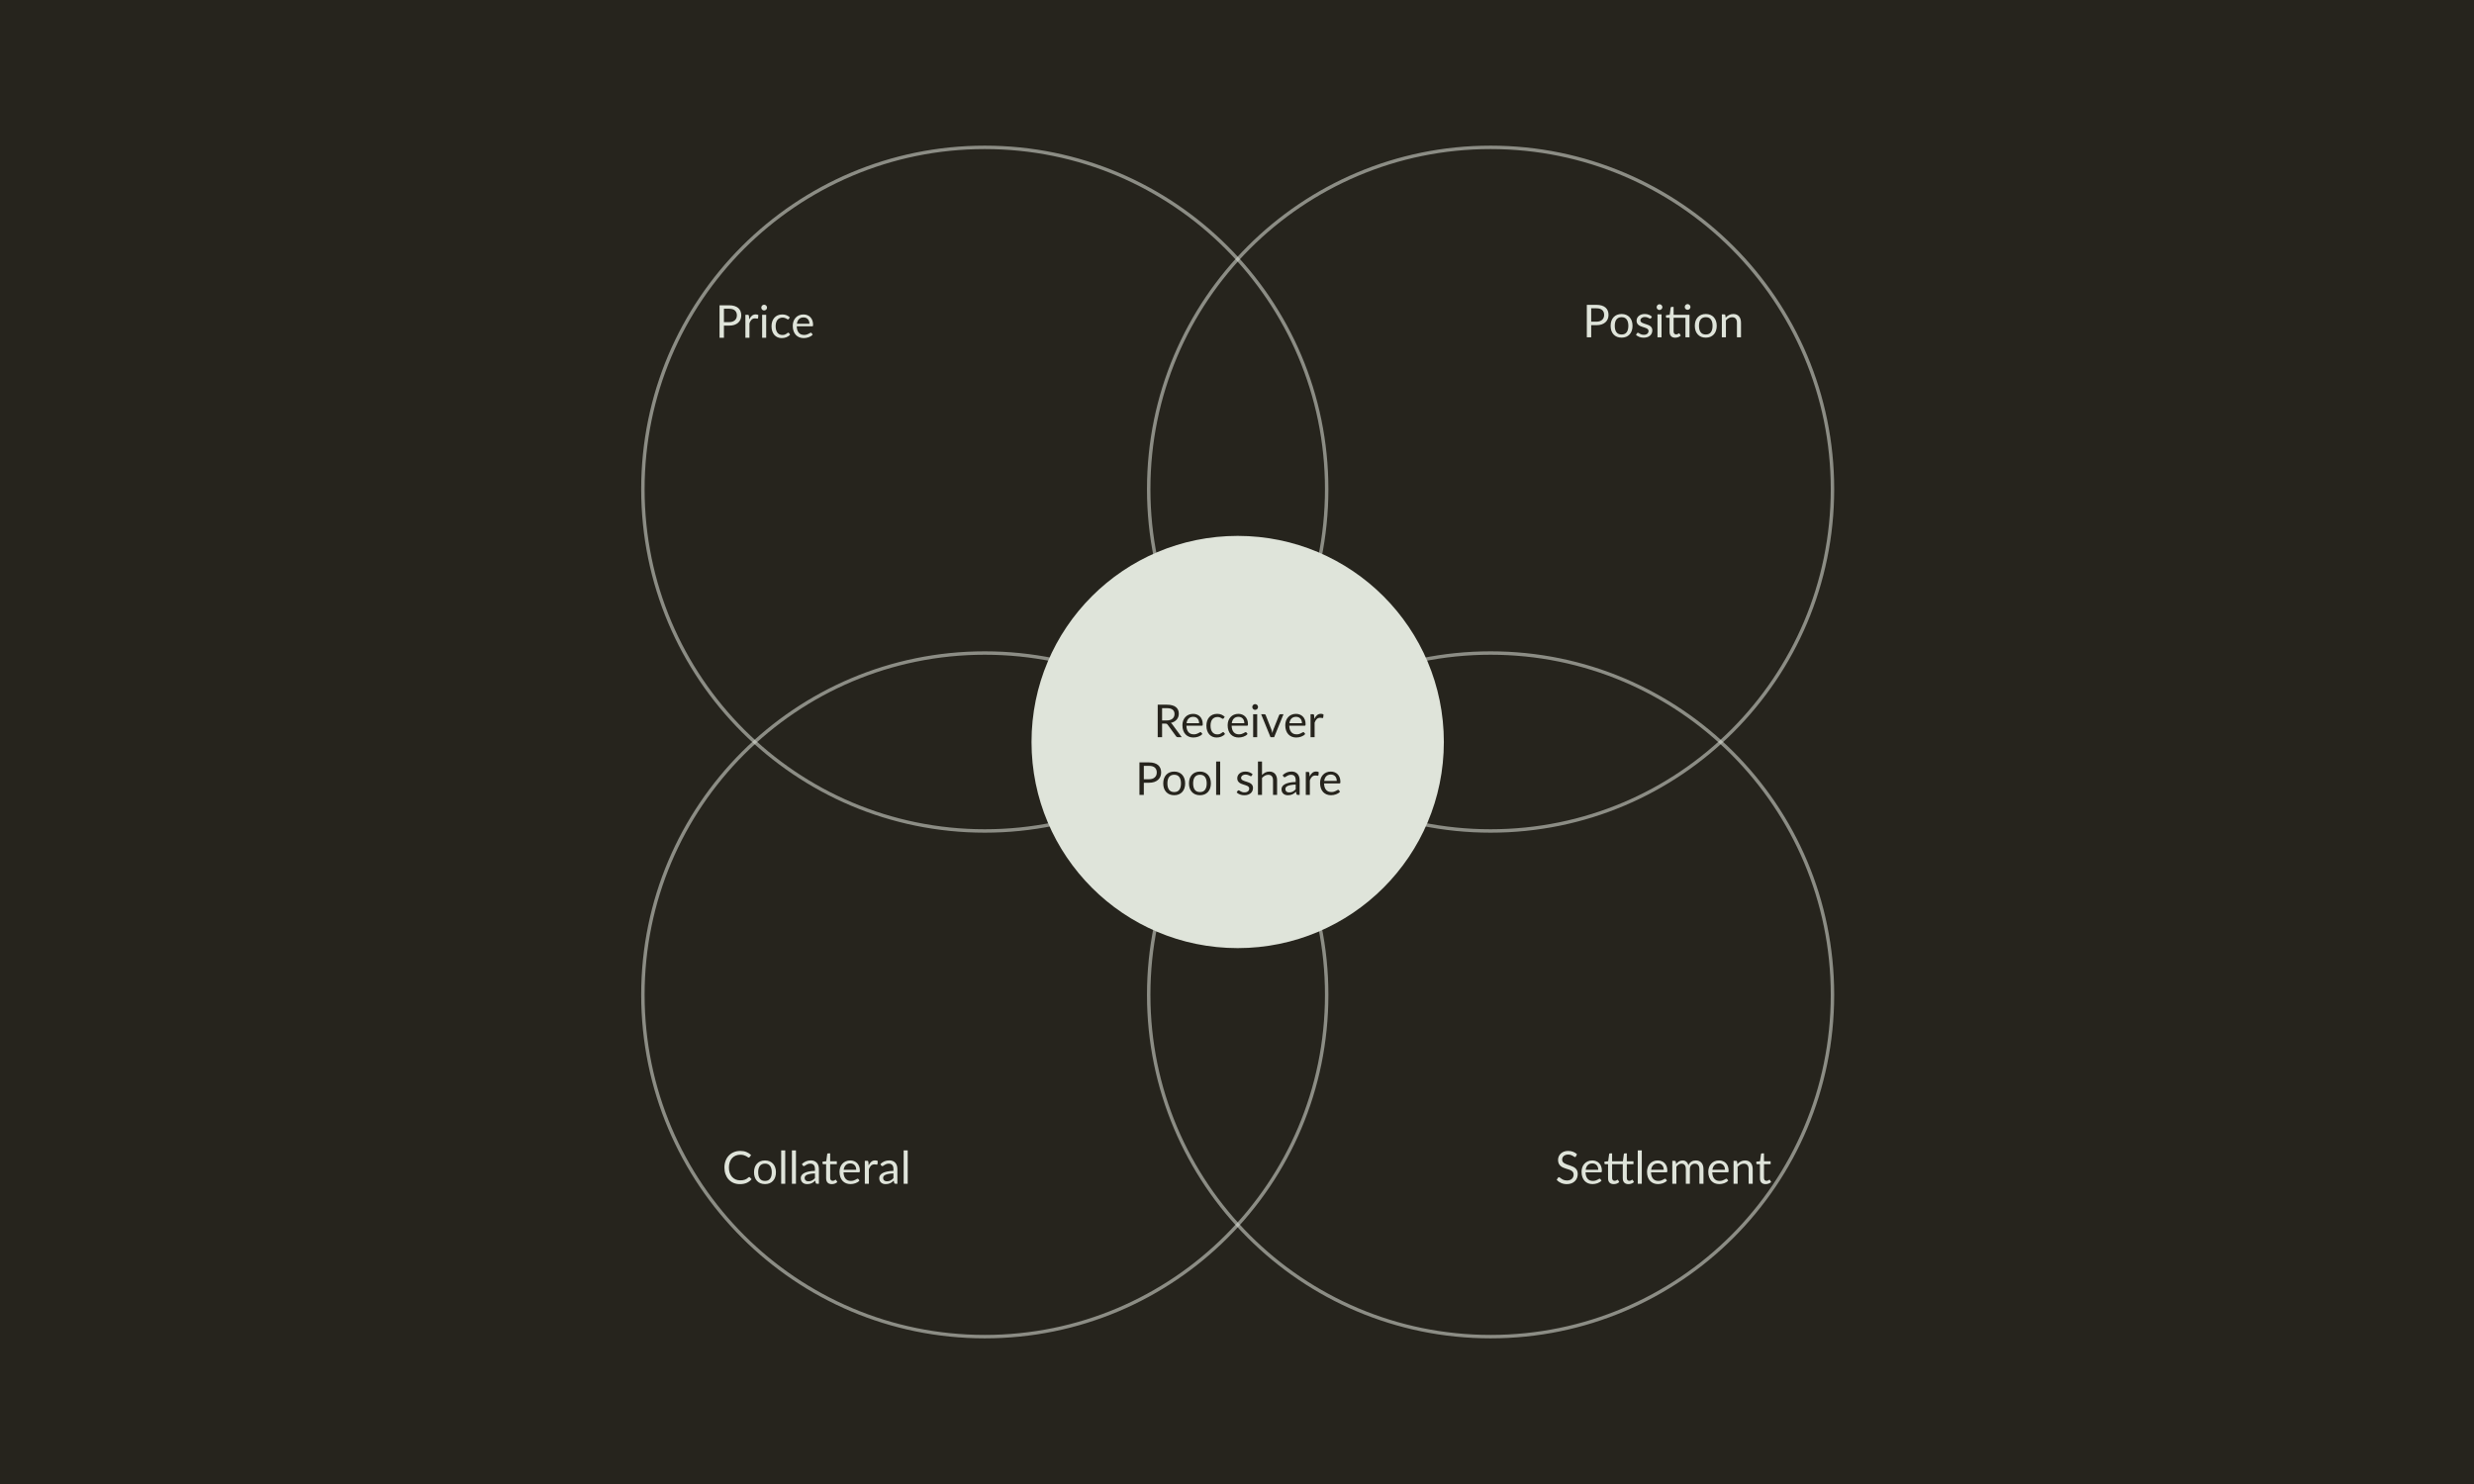
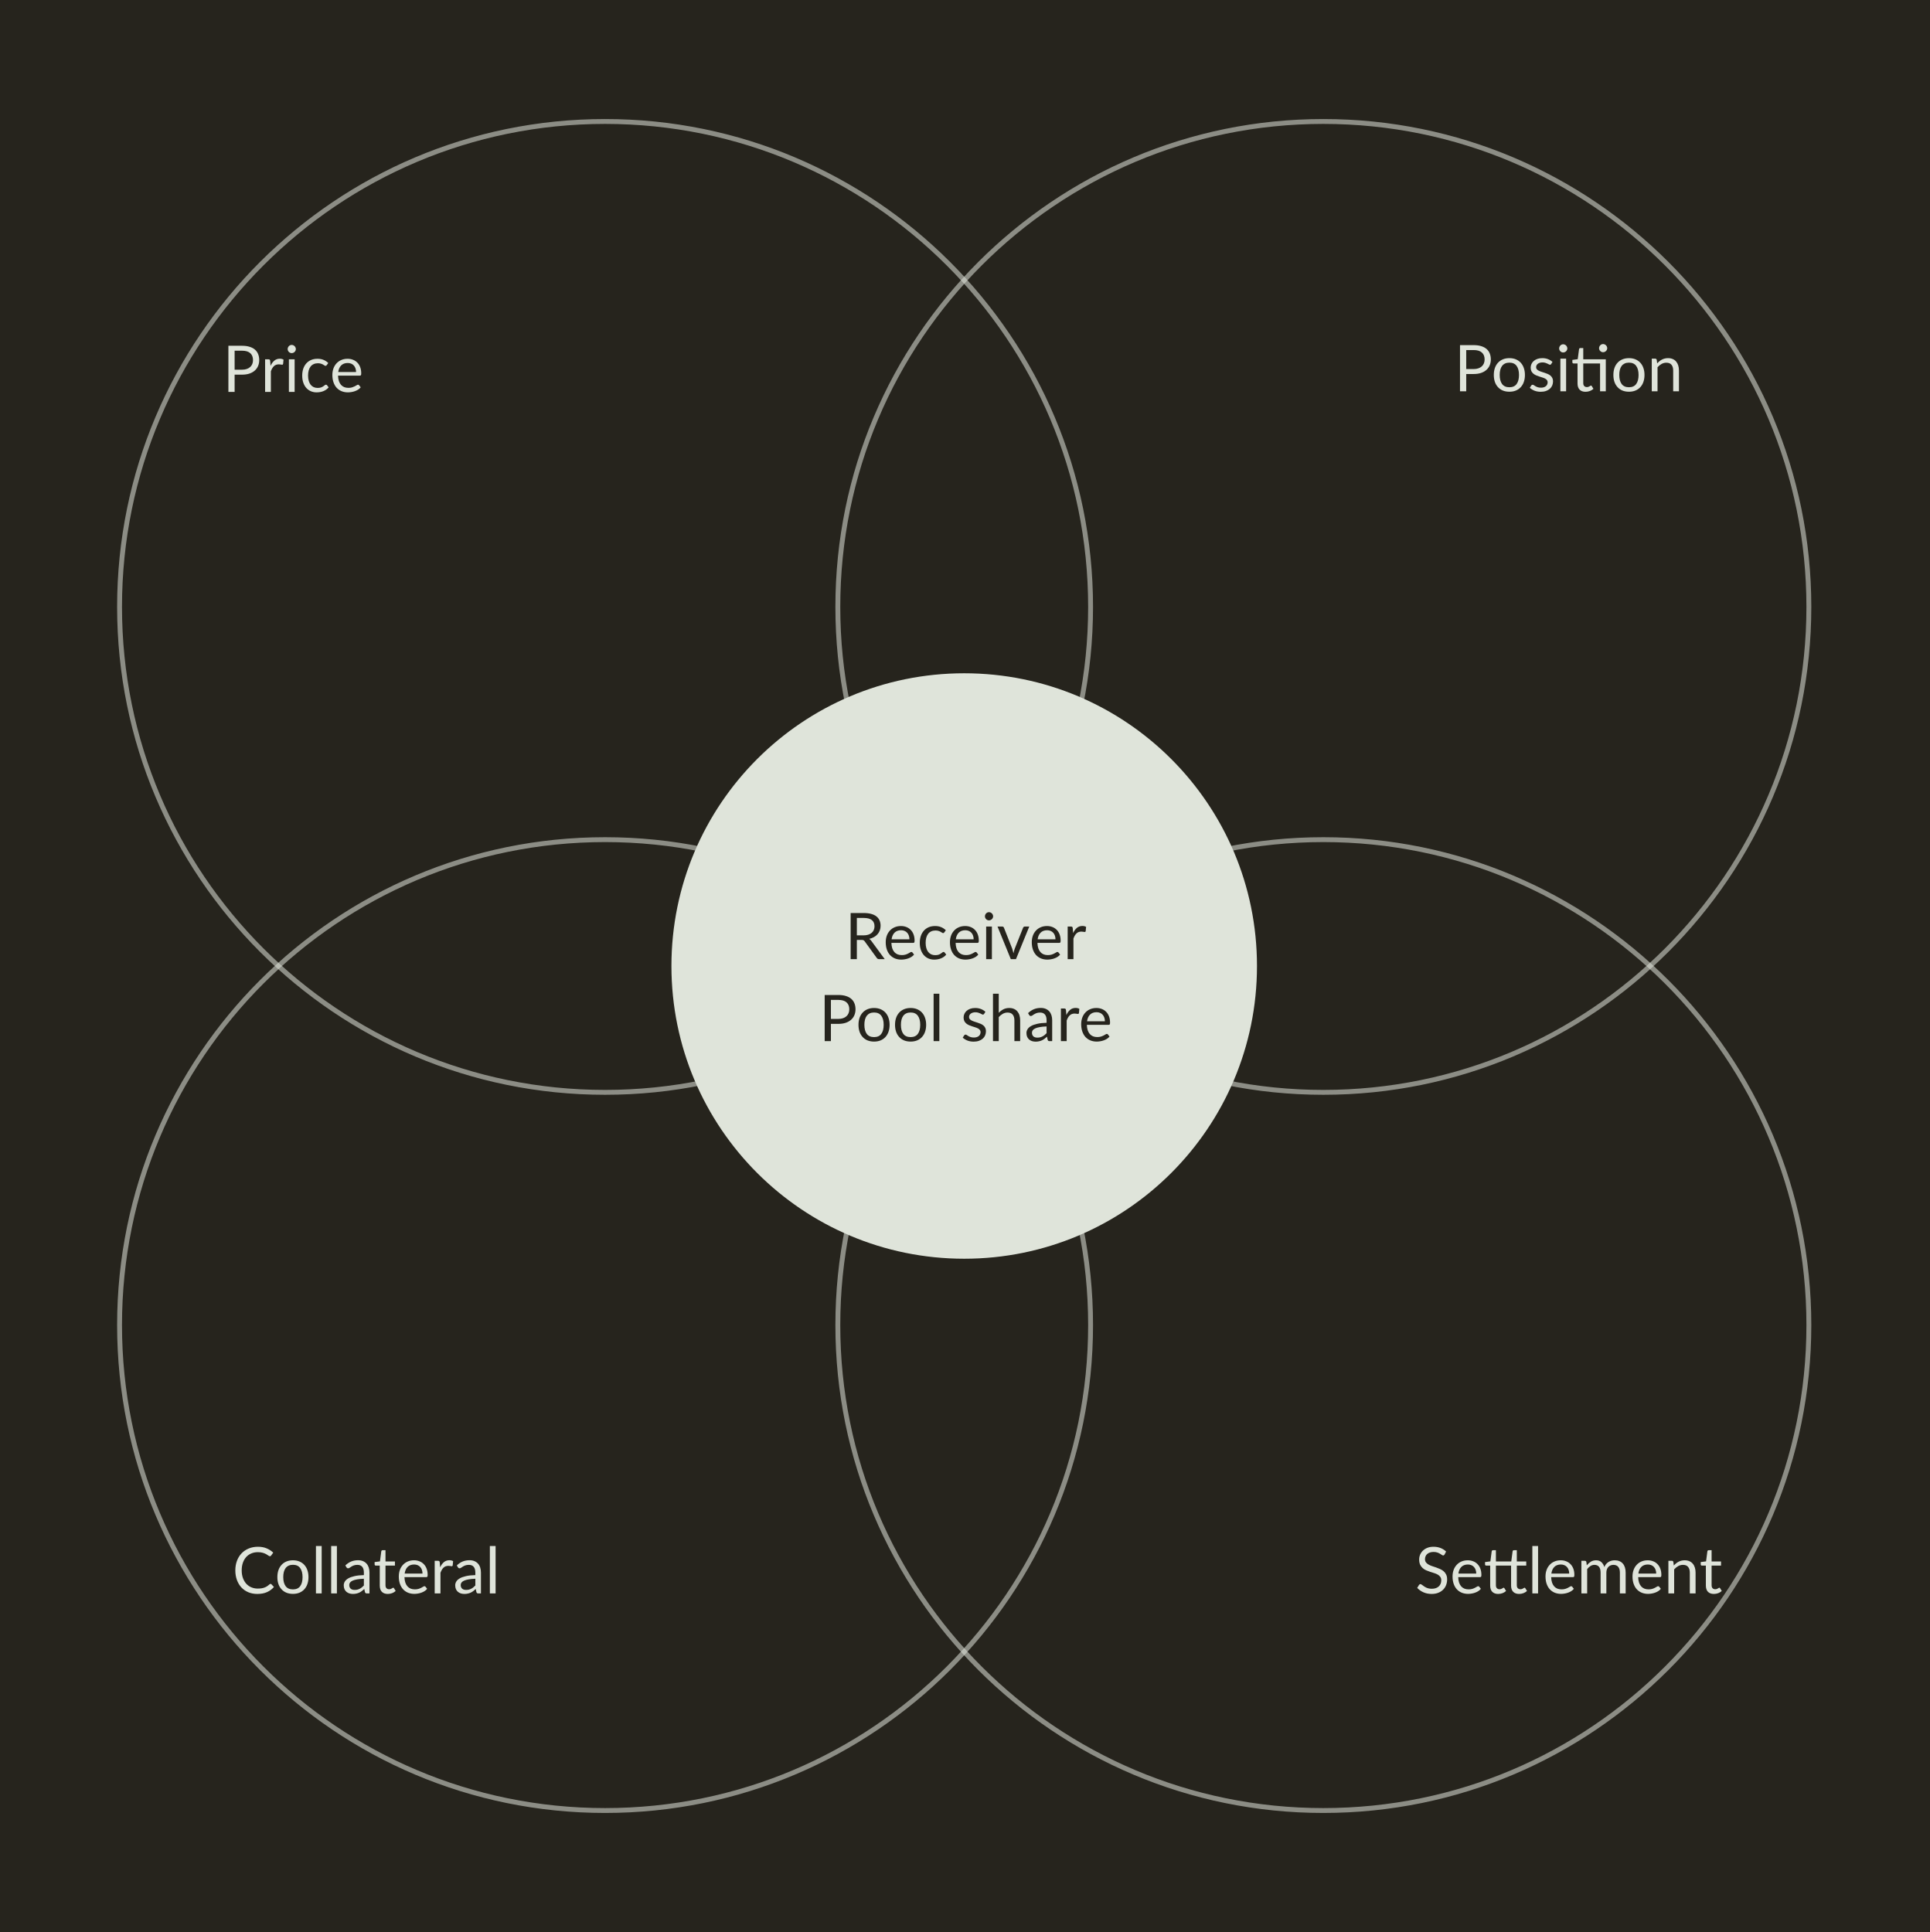
- <svg xmlns="http://www.w3.org/2000/svg" width="1200" height="720" fill="none" aria-label="A Receiver Pool share sits where four parts overlap: a price, a position, collateral and settlement." viewBox="0 0 1200 720">
+ <svg xmlns="http://www.w3.org/2000/svg" width="659" height="660" fill="none" aria-label="A Receiver Pool share sits where four parts overlap: a price, a position, collateral and settlement." viewBox="271 30 659 660">
  <path fill="#26241D" d="M0 0h1200v720H0z" />
  <circle cx="477.667" cy="237.331" r="165.833" stroke="#DFE4DA" stroke-opacity=".55" stroke-width="1.667" />
  <path fill="#DFE4DA" d="M353.666 156.293q.913 0 1.606-.242a3.4 3.4 0 0 0 1.177-.671q.484-.44.726-1.045.242-.606.242-1.331 0-1.508-.935-2.354-.924-.847-2.816-.847h-2.53v6.49zm0-8.173q1.496 0 2.596.352 1.111.34 1.837.979.726.637 1.078 1.54.363.901.363 2.013 0 1.1-.385 2.013a4.3 4.3 0 0 1-1.133 1.573q-.737.66-1.837 1.034-1.09.363-2.519.363h-2.53v5.896h-2.123V148.12zm9.742 6.853q.528-1.144 1.298-1.782.77-.65 1.881-.649.352 0 .671.077.33.077.583.242l-.143 1.463q-.066.275-.33.275-.154 0-.451-.066a3 3 0 0 0-.671-.066q-.528 0-.946.154a2.2 2.2 0 0 0-.737.462 3.3 3.3 0 0 0-.583.748q-.254.44-.462 1.012v7.04h-1.969V152.74h1.122q.319 0 .44.121.121.12.165.418zm8.223-2.233v11.143h-1.958V152.74zm.418-3.498q0 .285-.121.539a1.5 1.5 0 0 1-.308.44 1.4 1.4 0 0 1-.451.297q-.254.11-.539.11a1.34 1.34 0 0 1-.968-.407 1.6 1.6 0 0 1-.297-.44 1.3 1.3 0 0 1-.11-.539q0-.287.11-.539.11-.264.297-.451a1.3 1.3 0 0 1 .429-.308q.252-.11.539-.11.285 0 .539.11.264.11.451.308.197.187.308.451.12.252.121.539m10.554 5.478a1 1 0 0 1-.176.187.4.4 0 0 1-.242.066.67.67 0 0 1-.363-.132 5 5 0 0 0-.495-.308 3.5 3.5 0 0 0-.715-.297q-.418-.143-1.034-.143-.825 0-1.452.297-.627.285-1.056.836-.418.55-.638 1.331a6.8 6.8 0 0 0-.209 1.749q0 1.012.231 1.804.23.78.649 1.32.429.528 1.023.814.604.275 1.353.275.715 0 1.177-.165.462-.177.759-.385.308-.21.506-.374.209-.176.407-.176a.43.43 0 0 1 .374.187l.55.715q-.363.45-.825.77a5.3 5.3 0 0 1-1.001.539 5.5 5.5 0 0 1-1.111.308 7 7 0 0 1-1.188.099 4.9 4.9 0 0 1-1.947-.385 4.5 4.5 0 0 1-1.551-1.111q-.66-.738-1.034-1.804-.374-1.068-.374-2.431 0-1.243.341-2.299a5.3 5.3 0 0 1 1.012-1.815 4.6 4.6 0 0 1 1.639-1.199q.98-.429 2.244-.429 1.177 0 2.068.385a4.9 4.9 0 0 1 1.595 1.067zm10.015 2.376q0-.682-.198-1.243a2.6 2.6 0 0 0-.561-.979 2.36 2.36 0 0 0-.891-.638 3 3 0 0 0-1.199-.231q-1.408 0-2.233.825-.814.814-1.012 2.266zm1.584 5.225a3.8 3.8 0 0 1-.869.77q-.506.318-1.089.528a6.4 6.4 0 0 1-1.188.308q-.615.11-1.221.11-1.155 0-2.134-.385a4.85 4.85 0 0 1-1.683-1.144q-.704-.76-1.1-1.87-.396-1.112-.396-2.552 0-1.167.352-2.178a5.1 5.1 0 0 1 1.034-1.749 4.6 4.6 0 0 1 1.639-1.166q.969-.429 2.178-.429 1.002 0 1.848.341.859.33 1.474.968.627.626.979 1.562.352.924.352 2.112 0 .462-.099.616-.098.154-.374.154h-7.447q.033 1.056.286 1.837.264.78.726 1.309.462.516 1.1.781.638.252 1.43.253.738 0 1.265-.165a6.4 6.4 0 0 0 .924-.374q.386-.198.638-.363.264-.176.451-.176a.43.43 0 0 1 .374.187z" />
  <circle cx="723" cy="237.331" r="165.833" stroke="#DFE4DA" stroke-opacity=".55" stroke-width="1.667" />
  <path fill="#DFE4DA" d="M774.333 156.074q.913 0 1.606-.242a3.35 3.35 0 0 0 1.177-.671q.483-.44.726-1.045.242-.605.242-1.331 0-1.507-.935-2.354-.924-.847-2.816-.847h-2.53v6.49zm0-8.173q1.495 0 2.596.352 1.11.341 1.837.979a3.9 3.9 0 0 1 1.078 1.54q.363.901.363 2.013 0 1.1-.385 2.013a4.3 4.3 0 0 1-1.133 1.573q-.738.66-1.837 1.034-1.09.363-2.519.363h-2.53v5.896h-2.123v-15.763zm12.215 4.444q1.22 0 2.2.407.979.406 1.672 1.155a5 5 0 0 1 1.056 1.815q.374 1.056.374 2.365 0 1.32-.374 2.376a5 5 0 0 1-1.056 1.804 4.7 4.7 0 0 1-1.672 1.155q-.98.396-2.2.396-1.233 0-2.222-.396a4.7 4.7 0 0 1-1.672-1.155 5.1 5.1 0 0 1-1.067-1.804q-.363-1.056-.363-2.376 0-1.31.363-2.365a5.1 5.1 0 0 1 1.067-1.815 4.7 4.7 0 0 1 1.672-1.155q.99-.407 2.222-.407m0 9.944q1.65 0 2.464-1.1.813-1.111.814-3.091 0-1.99-.814-3.102t-2.464-1.111q-.836 0-1.463.286a2.76 2.76 0 0 0-1.034.825q-.408.539-.616 1.331a7.2 7.2 0 0 0-.198 1.771q0 1.98.814 3.091.825 1.1 2.497 1.1m14.275-7.931a.44.44 0 0 1-.407.242.76.76 0 0 1-.374-.121 6 6 0 0 0-.517-.264 4 4 0 0 0-.715-.275 3.3 3.3 0 0 0-.99-.132q-.495 0-.891.132a2.1 2.1 0 0 0-.682.341 1.6 1.6 0 0 0-.429.517q-.143.286-.143.627 0 .429.242.715.253.286.66.495.406.209.924.374.518.154 1.056.341.55.175 1.067.396.518.22.924.55t.649.814q.253.473.253 1.144 0 .77-.275 1.43-.275.649-.814 1.133a4 4 0 0 1-1.32.748q-.781.275-1.804.275-1.166 0-2.112-.374a5.4 5.4 0 0 1-1.606-.979l.462-.748a.7.7 0 0 1 .209-.22.57.57 0 0 1 .308-.077q.198 0 .418.154t.528.341q.319.187.77.341.452.154 1.122.154a3.2 3.2 0 0 0 1.001-.143q.429-.154.715-.407t.418-.583q.143-.33.143-.704 0-.462-.253-.759a1.9 1.9 0 0 0-.649-.517 4.8 4.8 0 0 0-.935-.374l-1.067-.341a14 14 0 0 1-1.067-.396 4 4 0 0 1-.924-.572 2.7 2.7 0 0 1-.66-.836q-.242-.505-.242-1.221 0-.637.264-1.221.264-.594.77-1.034a3.7 3.7 0 0 1 1.243-.715q.737-.264 1.683-.264 1.1 0 1.969.352a4.6 4.6 0 0 1 1.518.946zm5.096-1.837v11.143h-1.958v-11.143zm.418-3.498q0 .286-.121.539a1.5 1.5 0 0 1-.308.44 1.4 1.4 0 0 1-.451.297q-.254.11-.539.11a1.34 1.34 0 0 1-.968-.407 1.6 1.6 0 0 1-.297-.44 1.3 1.3 0 0 1-.11-.539q0-.286.11-.539.11-.264.297-.451a1.3 1.3 0 0 1 .429-.308 1.3 1.3 0 0 1 .539-.11q.285 0 .539.11.264.11.451.308.198.187.308.451.12.253.121.539m13.139 14.641h-1.958v-9.504h-5.742v6.688q0 .704.341 1.045.34.34.88.341.308 0 .528-.077a2.5 2.5 0 0 0 .396-.187q.165-.1.275-.176.12-.088.209-.088.153 0 .275.187l.572.935a3.7 3.7 0 0 1-1.221.748 4.2 4.2 0 0 1-1.474.264q-1.32 0-2.035-.737-.705-.737-.704-2.123v-6.82h-1.342a.45.45 0 0 1-.297-.099q-.121-.11-.121-.33v-.781l1.826-.242.451-3.432a.46.46 0 0 1 .143-.264.44.44 0 0 1 .308-.11h.99v3.839h7.7zm.484-14.718q0 .286-.121.539a1.4 1.4 0 0 1-.308.429 1.4 1.4 0 0 1-.44.297q-.254.11-.539.11a1.34 1.34 0 0 1-.968-.407 1.33 1.33 0 0 1-.407-.968q0-.286.11-.539.11-.264.297-.451a1.3 1.3 0 0 1 .429-.308 1.3 1.3 0 0 1 .539-.11 1.35 1.35 0 0 1 .979.418q.197.187.308.451.12.253.121.539m7.429 3.399q1.221 0 2.2.407t1.672 1.155a5 5 0 0 1 1.056 1.815q.375 1.056.374 2.365 0 1.32-.374 2.376a5 5 0 0 1-1.056 1.804 4.7 4.7 0 0 1-1.672 1.155q-.978.396-2.2.396-1.232 0-2.222-.396a4.7 4.7 0 0 1-1.672-1.155 5.2 5.2 0 0 1-1.067-1.804q-.363-1.056-.363-2.376 0-1.31.363-2.365a5.1 5.1 0 0 1 1.067-1.815 4.7 4.7 0 0 1 1.672-1.155q.99-.407 2.222-.407m0 9.944q1.65 0 2.464-1.1.814-1.111.814-3.091 0-1.99-.814-3.102t-2.464-1.111q-.836 0-1.463.286-.615.287-1.034.825-.406.539-.616 1.331a7.2 7.2 0 0 0-.198 1.771q0 1.98.814 3.091.825 1.1 2.497 1.1m9.634-8.151q.362-.407.77-.737.407-.33.858-.561.462-.242.968-.363a4.5 4.5 0 0 1 1.111-.132q.913 0 1.606.308a3 3 0 0 1 1.166.858 3.7 3.7 0 0 1 .715 1.331q.242.781.242 1.727v7.095h-1.969v-7.095q0-1.265-.583-1.958-.573-.704-1.749-.704-.87 0-1.628.418a5.4 5.4 0 0 0-1.386 1.133v8.206h-1.969v-11.143h1.177q.418 0 .517.407z" />
  <circle cx="477.667" cy="482.667" r="165.833" stroke="#DFE4DA" stroke-opacity=".55" stroke-width="1.667" />
  <path fill="#DFE4DA" d="M363.412 571.08q.176 0 .308.143l.847.913a6.7 6.7 0 0 1-2.354 1.749q-1.374.627-3.333.627-1.694 0-3.08-.583a6.9 6.9 0 0 1-2.365-1.65q-.978-1.067-1.518-2.552-.539-1.485-.539-3.267t.561-3.267a7.5 7.5 0 0 1 1.573-2.552 7.1 7.1 0 0 1 2.442-1.65q1.419-.594 3.135-.594 1.683 0 2.97.539a7.5 7.5 0 0 1 2.266 1.463l-.704.979a.6.6 0 0 1-.176.187.5.5 0 0 1-.275.066q-.198 0-.484-.209a7 7 0 0 0-.748-.484 5.6 5.6 0 0 0-1.155-.473q-.693-.22-1.705-.22-1.22 0-2.233.429a4.9 4.9 0 0 0-1.749 1.221q-.726.803-1.133 1.958t-.407 2.607q0 1.474.418 2.629.429 1.155 1.155 1.958a5 5 0 0 0 1.727 1.21 5.5 5.5 0 0 0 2.156.418q.705 0 1.265-.077.573-.089 1.045-.264.485-.176.891-.44.418-.275.825-.649.188-.165.374-.165m7.65-8.063q1.22 0 2.2.407t1.672 1.155a5 5 0 0 1 1.056 1.815q.374 1.056.374 2.365 0 1.32-.374 2.376a5 5 0 0 1-1.056 1.804 4.7 4.7 0 0 1-1.672 1.155q-.98.396-2.2.396-1.232 0-2.222-.396a4.7 4.7 0 0 1-1.672-1.155 5.1 5.1 0 0 1-1.067-1.804q-.363-1.056-.363-2.376 0-1.31.363-2.365a5.1 5.1 0 0 1 1.067-1.815 4.7 4.7 0 0 1 1.672-1.155q.99-.407 2.222-.407m0 9.944q1.65 0 2.464-1.1.814-1.111.814-3.091 0-1.99-.814-3.102t-2.464-1.111q-.836 0-1.463.286a2.8 2.8 0 0 0-1.034.825q-.407.539-.616 1.331a7.2 7.2 0 0 0-.198 1.771q0 1.98.814 3.091.825 1.1 2.497 1.1m9.809-14.828v16.203h-1.958v-16.203zm5.199 0v16.203h-1.958v-16.203zm9.215 11.187q-1.353.044-2.31.22-.947.165-1.551.44-.594.275-.869.649a1.4 1.4 0 0 0-.264.836q0 .44.143.759.142.32.385.528.252.198.583.297.34.088.726.088.517 0 .946-.099a3.6 3.6 0 0 0 .803-.308q.384-.198.726-.473.351-.275.682-.627zm-6.325-4.554q.923-.891 1.991-1.331 1.066-.44 2.365-.44.935 0 1.661.308t1.221.858.748 1.331.253 1.716v7.128h-.869q-.287 0-.44-.088-.155-.1-.242-.374l-.22-1.056q-.441.407-.858.726a5.4 5.4 0 0 1-.88.528 4.7 4.7 0 0 1-.99.319q-.518.121-1.155.121-.65 0-1.221-.176a3 3 0 0 1-1.001-.55 2.65 2.65 0 0 1-.671-.913q-.243-.561-.242-1.32 0-.66.363-1.265.363-.616 1.177-1.089.813-.473 2.123-.77 1.308-.308 3.212-.352v-.869q0-1.298-.561-1.958-.561-.67-1.639-.671-.726 0-1.221.187a4.3 4.3 0 0 0-.847.407q-.352.22-.616.407a.9.9 0 0 1-.506.176.6.6 0 0 1-.341-.099 1 1 0 0 1-.242-.264zm14.492 9.746q-1.32 0-2.035-.737-.704-.737-.704-2.123v-6.82h-1.342a.46.46 0 0 1-.297-.099q-.121-.11-.121-.33v-.781l1.826-.231.451-3.443a.47.47 0 0 1 .143-.264.44.44 0 0 1 .308-.11h.99v3.839h3.223v1.419h-3.223v6.688q0 .704.341 1.045t.88.341q.307 0 .528-.077a2.5 2.5 0 0 0 .396-.187q.165-.1.275-.176.121-.088.209-.088.154 0 .275.187l.572.935a3.7 3.7 0 0 1-1.221.748 4.2 4.2 0 0 1-1.474.264m11.857-6.963q0-.682-.198-1.243a2.6 2.6 0 0 0-.561-.979 2.4 2.4 0 0 0-.891-.638 3 3 0 0 0-1.199-.231q-1.407 0-2.233.825-.813.814-1.012 2.266zm1.584 5.225a3.8 3.8 0 0 1-.869.77q-.505.32-1.089.528a6.4 6.4 0 0 1-1.188.308q-.615.11-1.221.11-1.155 0-2.134-.385a4.8 4.8 0 0 1-1.683-1.144q-.704-.759-1.1-1.87t-.396-2.552q0-1.166.352-2.178a5.1 5.1 0 0 1 1.034-1.749 4.65 4.65 0 0 1 1.639-1.166q.969-.429 2.178-.429 1.002 0 1.848.341a4 4 0 0 1 1.474.968q.627.627.979 1.562.352.924.352 2.112 0 .462-.099.616-.098.154-.374.154h-7.447q.034 1.056.286 1.837.264.781.726 1.309a3 3 0 0 0 1.1.781q.639.253 1.43.253.738 0 1.265-.165a6 6 0 0 0 .924-.374q.386-.198.638-.363.264-.176.451-.176a.43.43 0 0 1 .374.187zm4.44-7.348q.528-1.144 1.298-1.782.771-.65 1.881-.649.353 0 .671.077.33.077.583.242l-.143 1.463q-.066.275-.33.275-.153 0-.451-.066a3 3 0 0 0-.671-.066q-.528 0-.946.154a2.2 2.2 0 0 0-.737.462 3.3 3.3 0 0 0-.583.748 7 7 0 0 0-.462 1.012v7.04h-1.969v-11.143h1.122q.32 0 .44.121.122.121.165.418zm12.022 3.894q-1.353.044-2.31.22-.946.165-1.551.44-.594.275-.869.649a1.4 1.4 0 0 0-.264.836q0 .44.143.759.143.32.385.528.253.198.583.297.34.088.726.088.517 0 .946-.099a3.6 3.6 0 0 0 .803-.308q.386-.198.726-.473.352-.275.682-.627zm-6.325-4.554q.924-.891 1.991-1.331t2.365-.44q.935 0 1.661.308t1.221.858.748 1.331.253 1.716v7.128h-.869q-.286 0-.44-.088-.154-.1-.242-.374l-.22-1.056q-.44.407-.858.726a5.4 5.4 0 0 1-.88.528 4.7 4.7 0 0 1-.99.319q-.518.121-1.155.121-.65 0-1.221-.176a3 3 0 0 1-1.001-.55 2.7 2.7 0 0 1-.671-.913q-.242-.561-.242-1.32 0-.66.363-1.265.363-.616 1.177-1.089t2.123-.77q1.309-.308 3.212-.352v-.869q0-1.298-.561-1.958-.56-.67-1.639-.671-.726 0-1.221.187a4.3 4.3 0 0 0-.847.407q-.352.22-.616.407a.9.9 0 0 1-.506.176.6.6 0 0 1-.341-.099 1 1 0 0 1-.242-.264zm13.246-6.633v16.203h-1.958v-16.203z" />
  <circle cx="723" cy="482.667" r="165.833" stroke="#DFE4DA" stroke-opacity=".55" stroke-width="1.667" />
  <path fill="#DFE4DA" d="M764.409 561.037a.8.8 0 0 1-.22.253.47.47 0 0 1-.275.077q-.186 0-.44-.187a7 7 0 0 0-.638-.407 4.6 4.6 0 0 0-.913-.418q-.528-.187-1.287-.187-.714 0-1.265.198a2.7 2.7 0 0 0-.913.517q-.363.33-.55.781a2.4 2.4 0 0 0-.187.957q0 .66.319 1.1.33.43.858.737.54.308 1.21.539.683.22 1.386.462.715.242 1.386.55.682.297 1.21.759.54.462.858 1.133.33.67.33 1.65a5.4 5.4 0 0 1-.352 1.947 4.4 4.4 0 0 1-1.034 1.573q-.67.67-1.661 1.056-.978.385-2.233.385-1.54 0-2.794-.55a6.6 6.6 0 0 1-2.145-1.507l.616-1.012a.8.8 0 0 1 .209-.198.5.5 0 0 1 .286-.088q.144 0 .319.121.187.11.418.286t.528.385.671.385q.386.175.869.297.485.11 1.089.11.759 0 1.353-.209t1.001-.583a2.6 2.6 0 0 0 .638-.913q.22-.528.22-1.177 0-.715-.33-1.166a2.6 2.6 0 0 0-.847-.77 5.7 5.7 0 0 0-1.21-.517q-.681-.22-1.386-.44-.704-.231-1.386-.528a4.5 4.5 0 0 1-1.21-.77 3.6 3.6 0 0 1-.858-1.177q-.318-.715-.319-1.76 0-.836.319-1.617.33-.781.946-1.386a4.7 4.7 0 0 1 1.529-.968q.914-.363 2.09-.363 1.32 0 2.398.418a5.7 5.7 0 0 1 1.914 1.21zm10.814 6.512q0-.682-.198-1.243a2.6 2.6 0 0 0-.561-.979 2.4 2.4 0 0 0-.891-.638 3 3 0 0 0-1.199-.231q-1.408 0-2.233.825-.814.814-1.012 2.266zm1.584 5.225q-.363.44-.869.77-.506.32-1.089.528a6.4 6.4 0 0 1-1.188.308q-.616.11-1.221.11-1.155 0-2.134-.385a4.8 4.8 0 0 1-1.683-1.144q-.704-.759-1.1-1.87t-.396-2.552q0-1.166.352-2.178a5.1 5.1 0 0 1 1.034-1.749 4.6 4.6 0 0 1 1.639-1.166q.967-.429 2.178-.429 1 0 1.848.341a4 4 0 0 1 1.474.968q.627.627.979 1.562.352.924.352 2.112 0 .462-.099.616-.1.154-.374.154h-7.447q.033 1.056.286 1.837.264.781.726 1.309a3 3 0 0 0 1.1.781q.638.253 1.43.253.737 0 1.265-.165a6 6 0 0 0 .924-.374q.385-.198.638-.363.264-.176.451-.176a.43.43 0 0 1 .374.187zm5.916 1.738q-1.32 0-2.035-.737-.704-.737-.704-2.123v-6.82h-1.342a.46.46 0 0 1-.297-.099q-.12-.11-.121-.33v-.781l1.826-.231.451-3.443a.47.47 0 0 1 .143-.264.44.44 0 0 1 .308-.11h.99v3.839h5.247l.451-3.465a.47.47 0 0 1 .143-.264.44.44 0 0 1 .308-.11h.99v3.839h3.223v1.419h-3.223v6.688q0 .704.341 1.045.352.34.88.341.309 0 .528-.077a2.5 2.5 0 0 0 .396-.187q.165-.1.275-.176.122-.088.209-.088.165 0 .275.187l.583.935a3.8 3.8 0 0 1-1.232.748 4.2 4.2 0 0 1-1.474.264q-1.308 0-2.024-.737-.715-.737-.715-2.123v-6.82h-5.181v6.688q0 .704.341 1.045.342.34.88.341.309 0 .528-.077a2.5 2.5 0 0 0 .396-.187q.165-.1.275-.176.122-.088.209-.088.155 0 .275.187l.572.935a3.7 3.7 0 0 1-1.221.748 4.2 4.2 0 0 1-1.474.264m13.621-16.379v16.203h-1.958v-16.203zm10.633 9.416q0-.682-.198-1.243a2.6 2.6 0 0 0-.561-.979 2.4 2.4 0 0 0-.891-.638 3 3 0 0 0-1.199-.231q-1.408 0-2.233.825-.814.814-1.012 2.266zm1.584 5.225q-.363.44-.869.77-.506.32-1.089.528a6.4 6.4 0 0 1-1.188.308q-.616.11-1.221.11-1.155 0-2.134-.385a4.8 4.8 0 0 1-1.683-1.144q-.704-.759-1.1-1.87t-.396-2.552q0-1.166.352-2.178a5.1 5.1 0 0 1 1.034-1.749 4.6 4.6 0 0 1 1.639-1.166q.967-.429 2.178-.429 1 0 1.848.341a4 4 0 0 1 1.474.968q.627.627.979 1.562.352.924.352 2.112 0 .462-.099.616-.1.154-.374.154h-7.447q.033 1.056.286 1.837.264.781.726 1.309a3 3 0 0 0 1.1.781q.638.253 1.43.253.737 0 1.265-.165a6 6 0 0 0 .924-.374q.385-.198.638-.363.264-.176.451-.176a.43.43 0 0 1 .374.187zm2.581 1.562v-11.143h1.177q.418 0 .517.407l.143 1.144a5.7 5.7 0 0 1 1.386-1.243q.77-.484 1.782-.484 1.122 0 1.815.627.704.627 1.012 1.694.242-.605.616-1.045.386-.44.858-.726.473-.286 1.001-.418a4.6 4.6 0 0 1 1.089-.132q.88 0 1.562.286.693.275 1.166.814.484.539.737 1.331.253.781.253 1.793v7.095h-1.969v-7.095q0-1.31-.572-1.98-.572-.682-1.65-.682-.485 0-.924.176a2.2 2.2 0 0 0-.759.495q-.33.33-.528.836-.187.495-.187 1.155v7.095h-1.969v-7.095q0-1.342-.539-2.002t-1.573-.66q-.726 0-1.342.396a4.4 4.4 0 0 0-1.133 1.056v8.305zm25.548-6.787q0-.682-.198-1.243a2.6 2.6 0 0 0-.561-.979 2.4 2.4 0 0 0-.891-.638 3 3 0 0 0-1.199-.231q-1.408 0-2.233.825-.814.814-1.012 2.266zm1.584 5.225q-.363.44-.869.77-.505.32-1.089.528a6.4 6.4 0 0 1-1.188.308q-.616.11-1.221.11-1.155 0-2.134-.385a4.8 4.8 0 0 1-1.683-1.144q-.704-.759-1.1-1.87t-.396-2.552q0-1.166.352-2.178a5.1 5.1 0 0 1 1.034-1.749 4.6 4.6 0 0 1 1.639-1.166q.967-.429 2.178-.429 1 0 1.848.341a4 4 0 0 1 1.474.968q.627.627.979 1.562.352.924.352 2.112 0 .462-.099.616-.1.154-.374.154h-7.447q.033 1.056.286 1.837.264.781.726 1.309a3 3 0 0 0 1.1.781q.638.253 1.43.253.737 0 1.265-.165a6 6 0 0 0 .924-.374q.385-.198.638-.363.264-.176.451-.176a.43.43 0 0 1 .374.187zm4.429-7.964q.363-.407.77-.737t.858-.561q.462-.242.968-.363a4.5 4.5 0 0 1 1.111-.132q.913 0 1.606.308a3 3 0 0 1 1.166.858q.473.55.715 1.331t.242 1.727v7.095h-1.969v-7.095q0-1.265-.583-1.958-.572-.704-1.749-.704a3.3 3.3 0 0 0-1.628.418 5.4 5.4 0 0 0-1.386 1.133v8.206h-1.969v-11.143h1.177q.418 0 .517.407zm13.69 9.702q-1.32 0-2.035-.737-.704-.737-.704-2.123v-6.82h-1.342a.46.46 0 0 1-.297-.099q-.121-.11-.121-.33v-.781l1.826-.231.451-3.443a.47.47 0 0 1 .143-.264.44.44 0 0 1 .308-.11h.99v3.839h3.223v1.419h-3.223v6.688q0 .704.341 1.045t.88.341q.308 0 .528-.077a2.5 2.5 0 0 0 .396-.187q.165-.1.275-.176.121-.088.209-.088.154 0 .275.187l.572.935a3.7 3.7 0 0 1-1.221.748 4.2 4.2 0 0 1-1.474.264" />
  <circle cx="600.333" cy="360" r="100" fill="#DFE4DA" />
  <path fill="#26241D" d="M565.91 349.535q.923 0 1.628-.22a3.4 3.4 0 0 0 1.188-.638q.483-.418.726-.99a3.2 3.2 0 0 0 .242-1.265q0-1.408-.924-2.123t-2.772-.715h-2.332v5.951zm7.282 8.129H571.3q-.583 0-.858-.451l-4.092-5.632a1.14 1.14 0 0 0-.407-.374q-.21-.121-.66-.121h-1.617v6.578h-2.123v-15.763h4.455q1.496 0 2.585.308 1.088.297 1.793.869a3.5 3.5 0 0 1 1.056 1.386q.34.803.341 1.804 0 .836-.264 1.562t-.77 1.309q-.495.572-1.221.979a6 6 0 0 1-1.628.616q.407.231.704.671zm8.431-6.787q0-.682-.198-1.243a2.6 2.6 0 0 0-.561-.979 2.4 2.4 0 0 0-.891-.638 3 3 0 0 0-1.199-.231q-1.408 0-2.233.825-.814.814-1.012 2.266zm1.584 5.225q-.363.44-.869.77a5.5 5.5 0 0 1-1.089.528 6.5 6.5 0 0 1-1.188.308q-.616.11-1.221.11-1.156 0-2.134-.385a4.8 4.8 0 0 1-1.683-1.144q-.704-.759-1.1-1.87t-.396-2.552q0-1.166.352-2.178a5.1 5.1 0 0 1 1.034-1.749 4.6 4.6 0 0 1 1.639-1.166q.967-.429 2.178-.429 1 0 1.848.341a4 4 0 0 1 1.474.968q.627.627.979 1.562.352.924.352 2.112 0 .462-.099.616-.1.154-.374.154h-7.447q.033 1.056.286 1.837.264.781.726 1.309.462.517 1.1.781.638.253 1.43.253.737 0 1.265-.165a6 6 0 0 0 .924-.374 8 8 0 0 0 .638-.363q.264-.176.451-.176a.43.43 0 0 1 .374.187zm10.336-7.601a1 1 0 0 1-.176.187.4.4 0 0 1-.242.066.67.67 0 0 1-.363-.132 5 5 0 0 0-.495-.308 3.5 3.5 0 0 0-.715-.297q-.419-.143-1.034-.143-.825 0-1.452.297a2.8 2.8 0 0 0-1.056.836q-.419.55-.638 1.331a6.7 6.7 0 0 0-.209 1.749q0 1.012.231 1.804.23.781.649 1.32.429.528 1.023.814.605.275 1.353.275.715 0 1.177-.165.462-.176.759-.385.308-.209.506-.374.209-.176.407-.176a.43.43 0 0 1 .374.187l.55.715a3.9 3.9 0 0 1-.825.77 5.3 5.3 0 0 1-1.001.539 5.6 5.6 0 0 1-1.111.308 7 7 0 0 1-1.188.099 4.9 4.9 0 0 1-1.947-.385 4.5 4.5 0 0 1-1.551-1.111q-.66-.737-1.034-1.804-.375-1.067-.374-2.431 0-1.243.341-2.299a5.3 5.3 0 0 1 1.012-1.815 4.6 4.6 0 0 1 1.639-1.199q.978-.429 2.244-.429 1.177 0 2.068.385a4.9 4.9 0 0 1 1.595 1.067zm10.015 2.376q0-.682-.198-1.243a2.6 2.6 0 0 0-.561-.979 2.4 2.4 0 0 0-.891-.638 3 3 0 0 0-1.199-.231q-1.408 0-2.233.825-.813.814-1.012 2.266zm1.584 5.225a3.8 3.8 0 0 1-.869.77q-.506.32-1.089.528a6.4 6.4 0 0 1-1.188.308q-.615.11-1.221.11-1.155 0-2.134-.385a4.8 4.8 0 0 1-1.683-1.144q-.704-.759-1.1-1.87t-.396-2.552q0-1.166.352-2.178a5.1 5.1 0 0 1 1.034-1.749 4.65 4.65 0 0 1 1.639-1.166q.969-.429 2.178-.429 1.002 0 1.848.341a4 4 0 0 1 1.474.968q.628.627.979 1.562.352.924.352 2.112 0 .462-.099.616t-.374.154h-7.447q.034 1.056.286 1.837.264.781.726 1.309a3 3 0 0 0 1.1.781q.639.253 1.43.253.737 0 1.265-.165a6 6 0 0 0 .924-.374q.386-.198.638-.363.264-.176.451-.176a.43.43 0 0 1 .374.187zm4.649-9.581v11.143h-1.958v-11.143zm.418-3.498q0 .286-.121.539a1.5 1.5 0 0 1-.308.44 1.4 1.4 0 0 1-.451.297 1.3 1.3 0 0 1-.539.11q-.285 0-.539-.11a1.5 1.5 0 0 1-.429-.297 1.6 1.6 0 0 1-.297-.44 1.3 1.3 0 0 1-.11-.539q0-.286.11-.539.111-.264.297-.451.187-.198.429-.308.254-.11.539-.11.287 0 .539.11.264.11.451.308.198.187.308.451.121.253.121.539m12.347 3.498-4.543 11.143h-1.76l-4.543-11.143h1.595q.243 0 .396.121a.6.6 0 0 1 .209.286l2.827 7.172q.132.407.231.792.1.385.187.77.088-.385.187-.77a10 10 0 0 1 .242-.792l2.86-7.172a.6.6 0 0 1 .22-.286.57.57 0 0 1 .363-.121zm8.953 4.356q0-.682-.198-1.243a2.6 2.6 0 0 0-.561-.979 2.4 2.4 0 0 0-.891-.638 3 3 0 0 0-1.199-.231q-1.408 0-2.233.825-.813.814-1.012 2.266zm1.584 5.225a3.8 3.8 0 0 1-.869.77q-.506.32-1.089.528a6.4 6.4 0 0 1-1.188.308q-.615.11-1.221.11-1.155 0-2.134-.385a4.8 4.8 0 0 1-1.683-1.144q-.704-.759-1.1-1.87t-.396-2.552q0-1.166.352-2.178a5.1 5.1 0 0 1 1.034-1.749 4.65 4.65 0 0 1 1.639-1.166q.969-.429 2.178-.429 1.002 0 1.848.341a4 4 0 0 1 1.474.968q.628.627.979 1.562.352.924.352 2.112 0 .462-.099.616t-.374.154h-7.447q.034 1.056.286 1.837.264.781.726 1.309a3 3 0 0 0 1.1.781q.639.253 1.43.253.737 0 1.265-.165a6 6 0 0 0 .924-.374q.386-.198.638-.363.264-.176.451-.176a.43.43 0 0 1 .374.187zm4.44-7.348q.528-1.144 1.298-1.782.771-.65 1.881-.649.353 0 .671.077.33.077.583.242l-.143 1.463q-.066.275-.33.275-.154 0-.451-.066a3 3 0 0 0-.671-.066q-.528 0-.946.154a2.2 2.2 0 0 0-.737.462 3.3 3.3 0 0 0-.583.748 7 7 0 0 0-.462 1.012v7.04h-1.969v-11.143h1.122q.32 0 .44.121.122.121.165.418zm-80.2 29.32q.913 0 1.606-.242a3.3 3.3 0 0 0 1.177-.671q.485-.44.726-1.045.243-.605.242-1.331 0-1.507-.935-2.354-.923-.847-2.816-.847h-2.53v6.49zm0-8.173q1.497 0 2.596.352 1.111.341 1.837.979a3.9 3.9 0 0 1 1.078 1.54q.363.901.363 2.013 0 1.1-.385 2.013a4.3 4.3 0 0 1-1.133 1.573q-.736.66-1.837 1.034-1.089.363-2.519.363h-2.53v5.896h-2.123v-15.763zm12.215 4.444q1.221 0 2.2.407t1.672 1.155a5 5 0 0 1 1.056 1.815q.375 1.056.374 2.365 0 1.32-.374 2.376a5 5 0 0 1-1.056 1.804 4.7 4.7 0 0 1-1.672 1.155q-.978.396-2.2.396-1.232 0-2.222-.396a4.7 4.7 0 0 1-1.672-1.155 5.2 5.2 0 0 1-1.067-1.804q-.363-1.056-.363-2.376 0-1.31.363-2.365a5.1 5.1 0 0 1 1.067-1.815 4.7 4.7 0 0 1 1.672-1.155q.99-.407 2.222-.407m0 9.944q1.65 0 2.464-1.1.814-1.111.814-3.091 0-1.99-.814-3.102-.813-1.111-2.464-1.111-.836 0-1.463.286-.615.286-1.034.825-.406.539-.616 1.331a7.2 7.2 0 0 0-.198 1.771q0 1.98.814 3.091.826 1.1 2.497 1.1m12.483-9.944q1.22 0 2.2.407.979.407 1.672 1.155a5 5 0 0 1 1.056 1.815q.374 1.056.374 2.365 0 1.32-.374 2.376a5 5 0 0 1-1.056 1.804 4.7 4.7 0 0 1-1.672 1.155q-.98.396-2.2.396-1.233 0-2.222-.396a4.7 4.7 0 0 1-1.672-1.155 5.1 5.1 0 0 1-1.067-1.804q-.363-1.056-.363-2.376 0-1.31.363-2.365a5.1 5.1 0 0 1 1.067-1.815 4.7 4.7 0 0 1 1.672-1.155q.99-.407 2.222-.407m0 9.944q1.65 0 2.464-1.1.813-1.111.814-3.091 0-1.99-.814-3.102t-2.464-1.111q-.836 0-1.463.286a2.76 2.76 0 0 0-1.034.825q-.408.539-.616 1.331a7.2 7.2 0 0 0-.198 1.771q0 1.98.814 3.091.825 1.1 2.497 1.1m9.809-14.828v16.203h-1.958v-16.203zm15.294 6.897a.44.44 0 0 1-.407.242.76.76 0 0 1-.374-.121 6 6 0 0 0-.517-.264 4 4 0 0 0-.715-.275 3.3 3.3 0 0 0-.99-.132q-.495 0-.891.132a2.1 2.1 0 0 0-.682.341 1.6 1.6 0 0 0-.429.517q-.143.286-.143.627 0 .429.242.715.253.286.66.495.406.209.924.374.518.154 1.056.341.55.175 1.067.396.518.22.924.55t.649.814q.253.473.253 1.144 0 .77-.275 1.43-.275.649-.814 1.133a4 4 0 0 1-1.32.748q-.781.275-1.804.275-1.166 0-2.112-.374a5.4 5.4 0 0 1-1.606-.979l.462-.748a.7.7 0 0 1 .209-.22.57.57 0 0 1 .308-.077q.198 0 .418.154t.528.341q.319.187.77.341.452.154 1.122.154a3.2 3.2 0 0 0 1.001-.143q.429-.154.715-.407t.418-.583q.143-.33.143-.704 0-.462-.253-.759a1.9 1.9 0 0 0-.649-.517 4.8 4.8 0 0 0-.935-.374l-1.067-.341a14 14 0 0 1-1.067-.396 4 4 0 0 1-.924-.572 2.7 2.7 0 0 1-.66-.836q-.242-.505-.242-1.221 0-.637.264-1.221.264-.594.77-1.034a3.7 3.7 0 0 1 1.243-.715q.736-.264 1.683-.264 1.1 0 1.969.352a4.6 4.6 0 0 1 1.518.946zm4.997-.352a5.9 5.9 0 0 1 1.584-1.21q.868-.451 2.002-.451.913 0 1.606.308a3 3 0 0 1 1.166.858 3.7 3.7 0 0 1 .715 1.331q.242.781.242 1.727v7.095h-1.969v-7.095q0-1.265-.583-1.958-.573-.704-1.749-.704-.87 0-1.628.418a5.4 5.4 0 0 0-1.386 1.133v8.206h-1.969v-16.203h1.969zm16.337 4.642q-1.353.044-2.31.22-.945.165-1.551.44-.593.275-.869.649a1.4 1.4 0 0 0-.264.836q0 .44.143.759.144.32.385.528.253.198.583.297.342.088.726.088.517 0 .946-.099a3.6 3.6 0 0 0 .803-.308q.385-.198.726-.473.352-.275.682-.627zm-6.325-4.554q.924-.891 1.991-1.331t2.365-.44q.936 0 1.661.308.726.308 1.221.858t.748 1.331.253 1.716v7.128h-.869q-.285 0-.44-.088-.153-.1-.242-.374l-.22-1.056q-.44.406-.858.726a5.4 5.4 0 0 1-.88.528 4.7 4.7 0 0 1-.99.319 5 5 0 0 1-1.155.121q-.648 0-1.221-.176a3 3 0 0 1-1.001-.55 2.7 2.7 0 0 1-.671-.913q-.242-.561-.242-1.32 0-.66.363-1.265.364-.617 1.177-1.089.815-.473 2.123-.77 1.31-.308 3.212-.352v-.869q0-1.298-.561-1.958-.56-.67-1.639-.671-.726 0-1.221.187a4.3 4.3 0 0 0-.847.407q-.351.22-.616.407a.9.9 0 0 1-.506.176.6.6 0 0 1-.341-.099 1 1 0 0 1-.242-.264zm13.081.66q.528-1.144 1.298-1.782.77-.65 1.881-.649.352 0 .671.077.33.077.583.242l-.143 1.463q-.066.275-.33.275-.154 0-.451-.066a3 3 0 0 0-.671-.066q-.528 0-.946.154a2.2 2.2 0 0 0-.737.462 3.3 3.3 0 0 0-.583.748 6.5 6.5 0 0 0-.462 1.012v7.04h-1.969v-11.143h1.122q.319 0 .44.121t.165.418zm13.161 2.123q0-.682-.198-1.243a2.6 2.6 0 0 0-.561-.979 2.4 2.4 0 0 0-.891-.638 3 3 0 0 0-1.199-.231q-1.408 0-2.233.825-.813.814-1.012 2.266zm1.584 5.225a3.8 3.8 0 0 1-.869.77q-.505.32-1.089.528a6.4 6.4 0 0 1-1.188.308q-.615.11-1.221.11-1.155 0-2.134-.385a4.8 4.8 0 0 1-1.683-1.144q-.704-.759-1.1-1.87t-.396-2.552q0-1.166.352-2.178a5.1 5.1 0 0 1 1.034-1.749 4.65 4.65 0 0 1 1.639-1.166q.969-.429 2.178-.429 1.002 0 1.848.341a4 4 0 0 1 1.474.968q.628.627.979 1.562.352.924.352 2.112 0 .462-.099.616t-.374.154h-7.447q.034 1.056.286 1.837.264.781.726 1.309a3 3 0 0 0 1.1.781q.639.253 1.43.253.737 0 1.265-.165a6 6 0 0 0 .924-.374q.386-.198.638-.363.264-.176.451-.176a.43.43 0 0 1 .374.187z" />
</svg>
